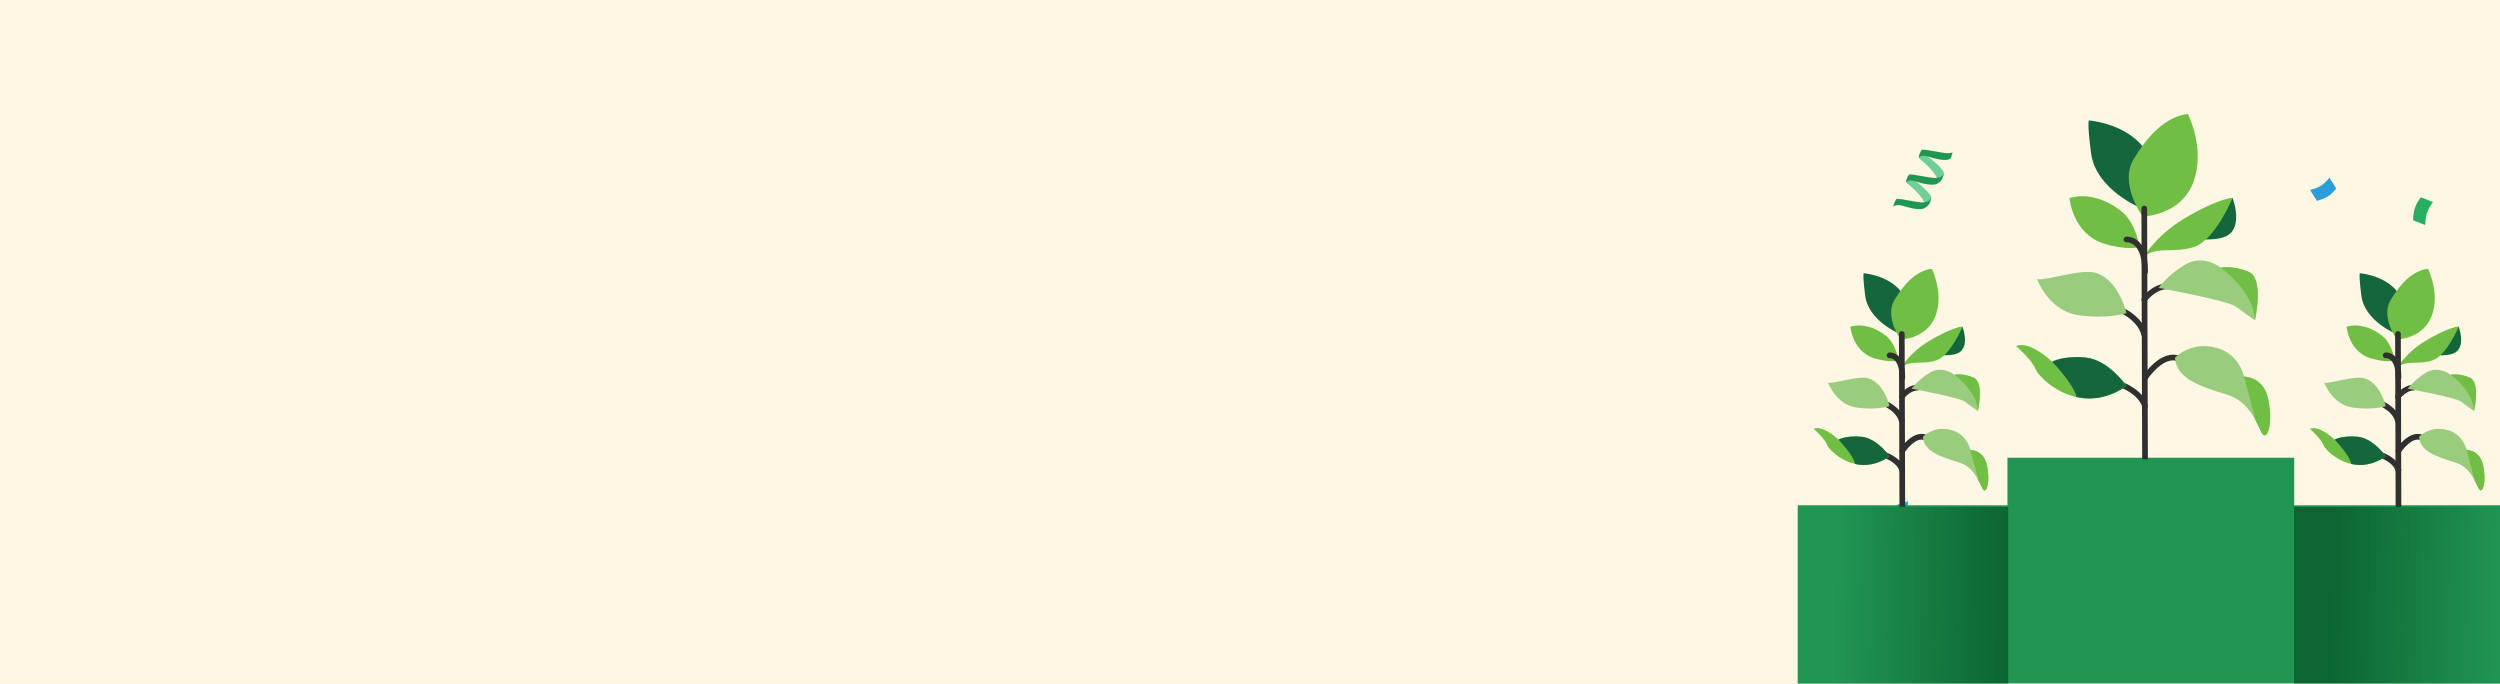
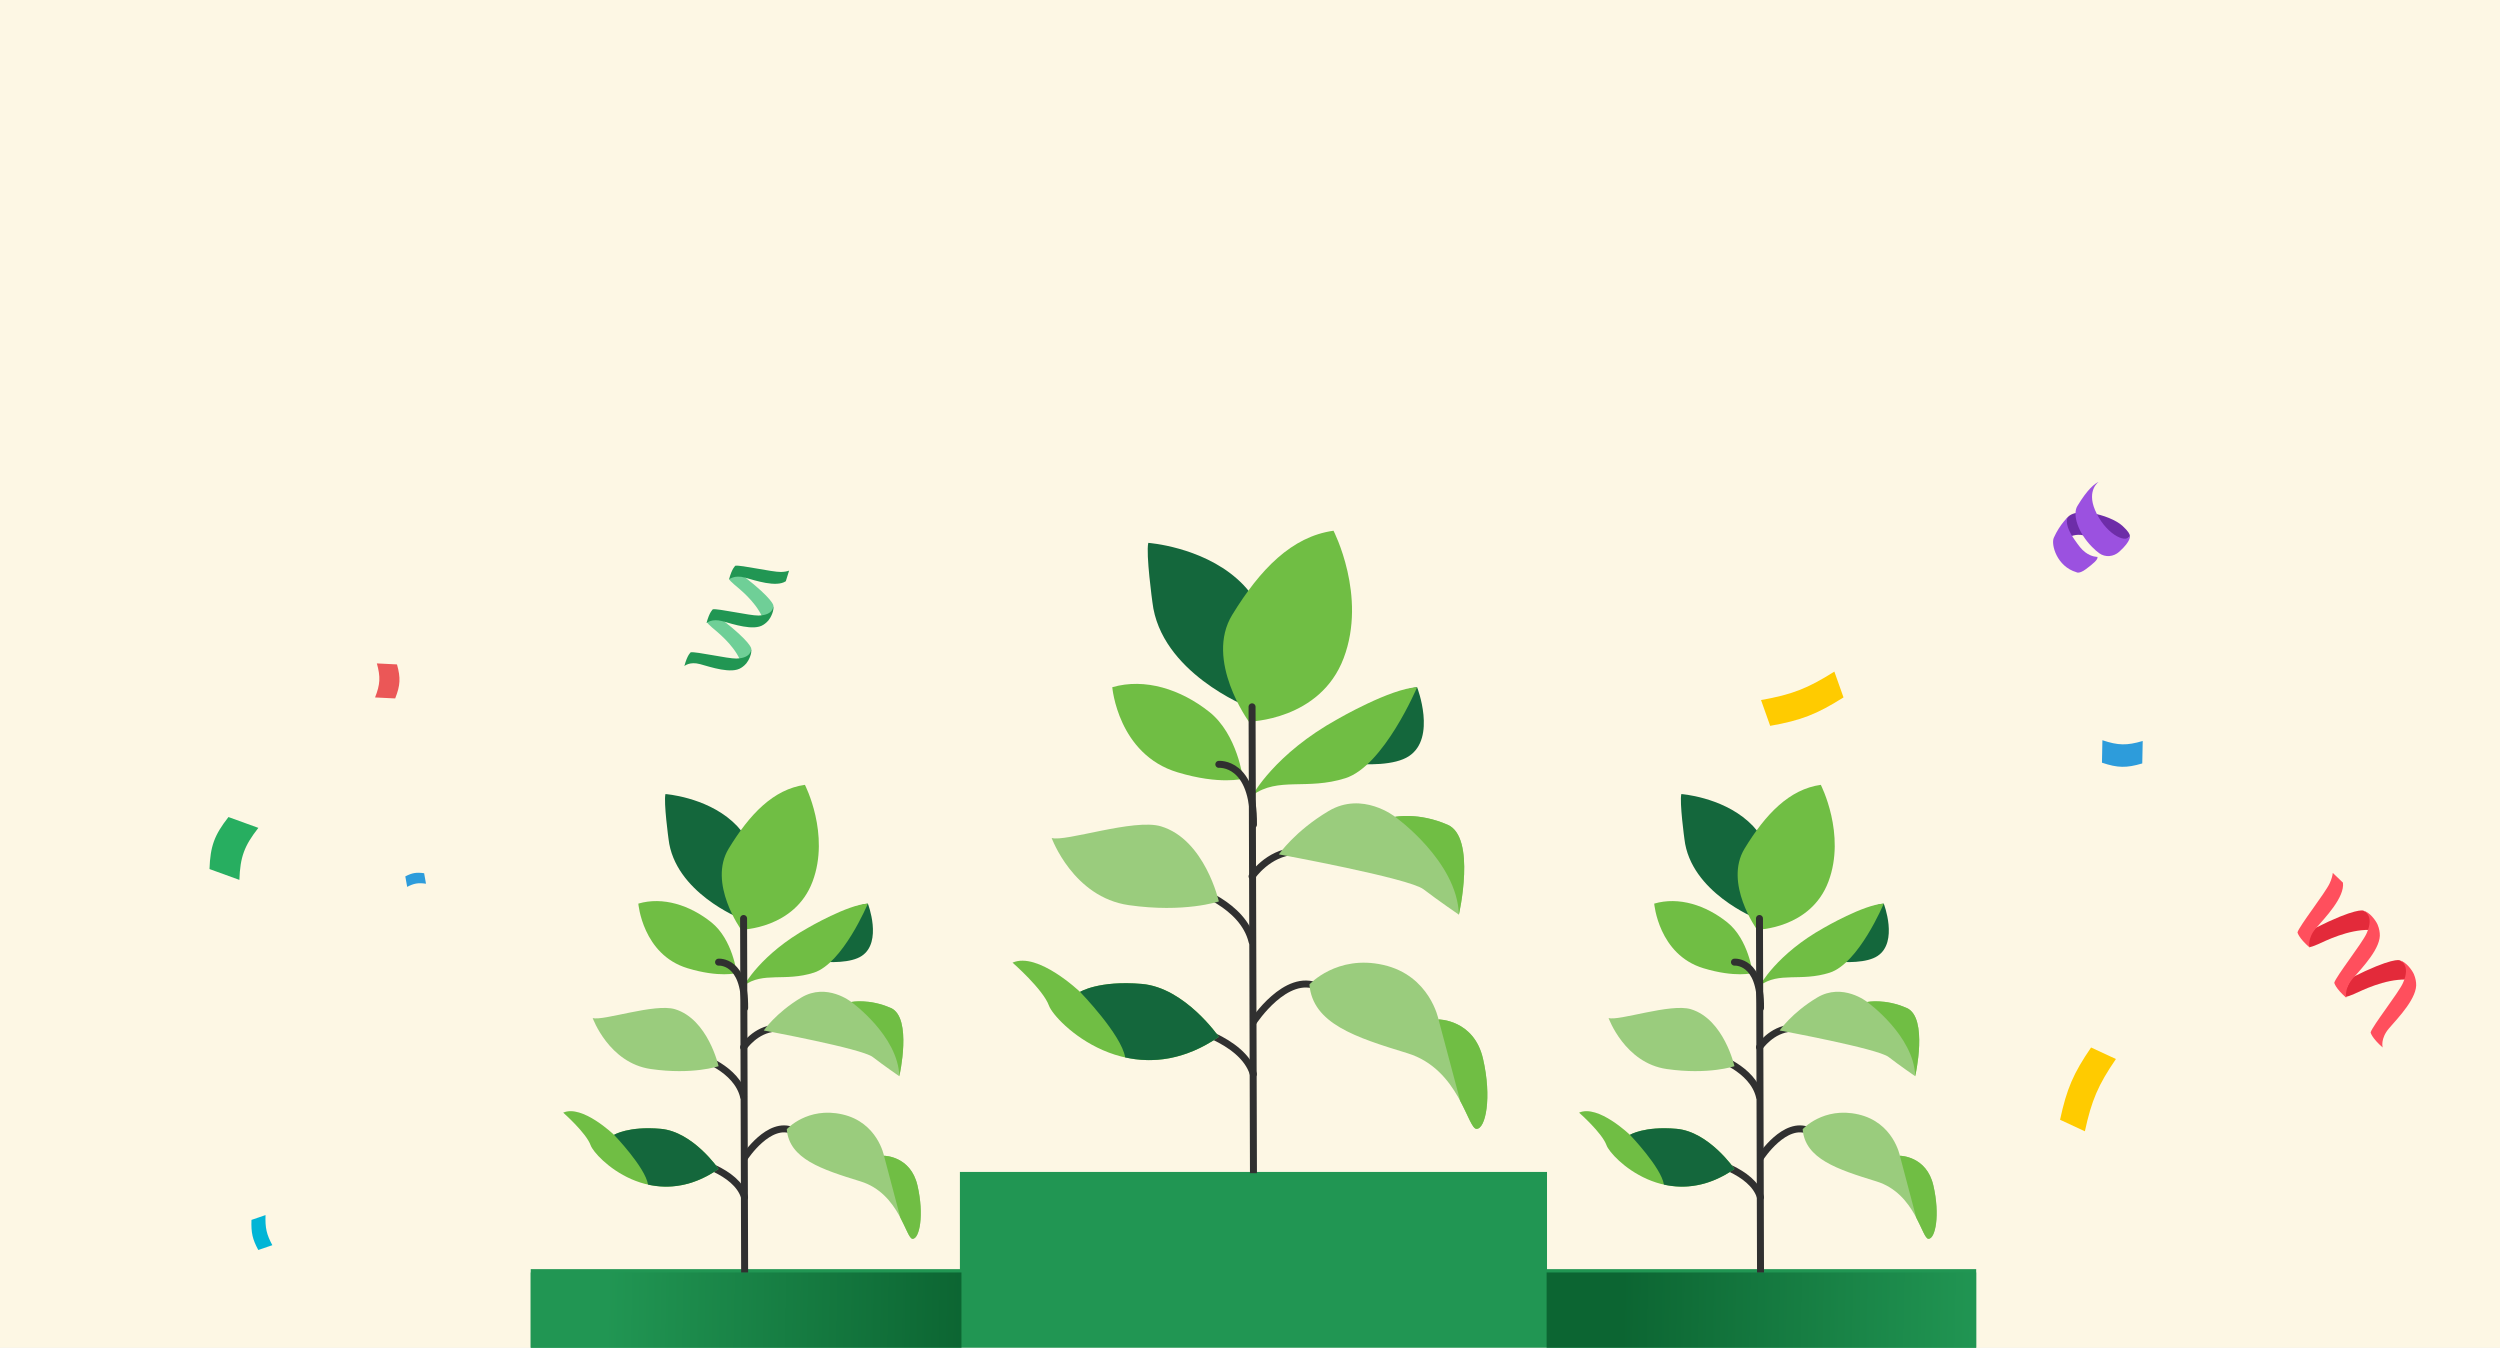
- <svg xmlns="http://www.w3.org/2000/svg" width="439" height="120" viewBox="0 0 439 120" fill="none">
-   <g clip-path="url(#clip0_3344_1303)">
-     <rect width="439" height="120" fill="white" />
-     <rect width="439" height="120" fill="#F2C94C" fill-opacity="0.15" />
-     <path d="M335.024 88C334.961 89.851 335.168 90.767 336 92.311C335.194 92.586 334.792 92.724 333.986 92.999C333.155 91.456 332.947 90.539 333.011 88.689C333.816 88.413 334.219 88.275 335.024 88Z" fill="#01B5D6" />
-     <g clip-path="url(#clip1_3344_1303)">
-       <path d="M337.972 35.652C337.972 35.652 339.135 35.812 339.095 34.527C339.095 34.527 339.044 33.888 336.214 31.687L334.831 31.674L334.678 31.925C334.642 31.833 334.631 31.964 335.174 32.432C335.676 32.865 337.249 34.074 337.972 35.652V35.652Z" fill="#6FCF97" />
-       <path d="M333.062 34.924C333.062 34.924 332.721 35.172 332.426 36.301C332.426 36.301 332.948 35.813 334.004 36.106C335.06 36.4 337.141 37.107 338.096 36.473C338.096 36.473 338.377 36.31 338.613 36.029C338.837 35.761 339.206 35.046 339.095 34.527C339.095 34.527 339.224 35.513 337.608 35.546C336.762 35.564 333.582 34.831 333.062 34.923V34.924Z" fill="#219653" />
-       <path d="M340.183 31.359C340.183 31.359 341.346 31.519 341.305 30.234C341.305 30.234 341.255 29.596 338.424 27.394L337.43 27.164L336.888 27.632C336.852 27.54 336.841 27.671 337.384 28.139C337.887 28.572 339.459 29.781 340.183 31.359Z" fill="#6FCF97" />
-       <path d="M335.272 30.631C335.272 30.631 334.931 30.879 334.636 32.008C334.636 32.008 335.158 31.52 336.215 31.813C337.27 32.107 339.351 32.814 340.306 32.179C340.306 32.179 340.587 32.017 340.823 31.735C341.047 31.468 341.417 30.752 341.305 30.233C341.305 30.233 341.434 31.22 339.818 31.253C338.971 31.27 335.791 30.538 335.271 30.631L335.272 30.631Z" fill="#219653" />
-       <path d="M337.518 26.281C337.518 26.281 337.177 26.529 336.882 27.658C336.882 27.658 337.404 27.17 338.46 27.463C339.516 27.757 341.597 28.464 342.552 27.83L342.881 26.77C342.677 26.845 342.41 26.897 342.064 26.904C341.217 26.921 338.037 26.189 337.518 26.281Z" fill="#219653" />
+ <svg xmlns="http://www.w3.org/2000/svg" width="358" height="193" viewBox="0 0 358 193" fill="none">
+   <g clip-path="url(#clip0_3349_1303)">
+     <rect width="358" height="193" fill="white" />
+     <rect width="358" height="193" fill="#F2C94C" fill-opacity="0.15" />
+     <g clip-path="url(#clip1_3349_1303)">
+       <path d="M344.553 140.27C344.553 140.27 345.736 138.466 343.62 137.504C343.62 137.504 342.545 137.077 336.727 140.013L335.609 142.299L335.893 142.754C335.716 142.74 335.919 142.864 337.109 142.337C338.21 141.85 341.42 140.207 344.553 140.27Z" fill="#E32A3A" />
+       <path d="M339.471 147.842C339.471 147.842 339.602 148.606 341.199 150C341.199 150 340.822 148.742 342.137 147.224C343.452 145.706 346.252 142.816 345.982 140.722C345.982 140.722 345.94 140.125 345.672 139.509C345.417 138.923 344.55 137.736 343.62 137.504C343.62 137.504 345.322 138.079 344.092 140.791C343.447 142.21 339.734 146.905 339.471 147.842Z" fill="#FF4F5D" />
+       <path d="M339.35 133.159C339.35 133.159 340.533 131.356 338.418 130.394C338.418 130.394 337.343 129.966 331.524 132.903L330.362 134.37L330.69 135.644C330.514 135.63 330.716 135.754 331.906 135.227C333.008 134.74 336.217 133.098 339.35 133.16V133.159Z" fill="#E32A3A" />
+       <path d="M334.268 140.731C334.268 140.731 334.398 141.495 335.995 142.889C335.995 142.889 335.618 141.631 336.934 140.113C338.248 138.594 341.048 135.705 340.778 133.611C340.778 133.611 340.737 133.014 340.469 132.398C340.214 131.812 339.347 130.624 338.417 130.393C338.417 130.393 340.119 130.968 338.888 133.679C338.244 135.099 334.531 139.794 334.267 140.731H334.268Z" fill="#FF4F5D" />
+       <path d="M329 133.516C329 133.516 329.131 134.281 330.728 135.675C330.728 135.675 330.351 134.417 331.666 132.898C332.981 131.38 335.781 128.49 335.511 126.396L334.054 125C334.015 125.4 333.886 125.883 333.622 126.465C332.977 127.884 329.264 132.579 329 133.516Z" fill="#FF4F5D" />
    </g>
-     <path d="M427.22 35.48C426.213 36.883 425.926 37.74 425.868 39.517C425.016 39.178 424.591 39.011 423.738 38.675C423.796 36.898 424.083 36.041 425.09 34.638C425.94 34.977 426.371 35.144 427.223 35.48H427.22Z" fill="#27AE60" />
-     <path d="M405.654 33.361C407.259 32.937 407.983 32.482 409.057 31.216C409.535 31.975 409.773 32.355 410.251 33.114C409.178 34.381 408.452 34.837 406.846 35.26C406.369 34.5 406.131 34.12 405.652 33.362L405.654 33.361Z" fill="#2D9CDB" />
-     <g clip-path="url(#clip2_3344_1303)">
-       <path d="M402.861 88.724V80.382H352.507V88.724H315.697V123.077H356.779H357.506H397.862H398.588H439.67V88.724H402.861Z" fill="#219653" />
-       <path d="M352.64 89.007H315.697V123.859H352.64V89.007Z" fill="url(#paint0_linear_3344_1303)" />
-       <path d="M439.77 89.007H402.827V123.859H439.77V89.007Z" fill="url(#paint1_linear_3344_1303)" />
+     <g clip-path="url(#clip2_3349_1303)">
+       <path d="M295.759 77.293C295.759 77.293 297.504 75.561 300.126 77.513C302.748 79.465 303.833 78.48 303.833 78.48L304.753 77.012C304.753 77.012 305.675 76.893 303.922 75.291C302.167 73.688 296.402 72.214 295.782 74.671C294.949 77.969 295.76 77.294 295.76 77.294L295.759 77.293Z" fill="#6D2DA8" />
+       <path d="M296.212 73.957C296.212 73.957 294.982 75.038 294.104 77.008C293.676 77.968 294.541 81.124 297.342 81.94C297.342 81.94 297.711 82.242 298.719 81.489C299.728 80.737 300.483 80.108 300.355 79.745C300.355 79.745 299.512 79.776 298.608 79.082C298.038 78.645 297.737 78.231 297.003 77.181C295.816 75.484 295.813 74.307 296.211 73.956L296.212 73.957Z" fill="#9B51E0" />
+       <path d="M304.987 76.755C304.987 76.755 305.244 77.412 303.479 79.008C302.667 79.742 301.473 79.856 300.595 79.212C300.292 78.989 299.948 78.694 299.569 78.308C297.57 76.276 296.74 73.692 297.475 72.471C298.967 69.989 299.99 69.243 300.536 69C300.536 69 298.801 70.154 300.001 73.022C301.369 76.292 304.359 77.949 304.987 76.755Z" fill="#9B51E0" />
    </g>
-     <g clip-path="url(#clip3_3344_1303)">
-       <path d="M370.996 53.793C370.996 53.793 375.695 55.259 376.533 58.785" stroke="#303030" stroke-linecap="round" stroke-linejoin="round" />
-       <path d="M381.132 41.281C381.132 41.281 388.65 43.011 391.267 41.281C393.885 39.552 392.041 34.776 392.041 34.776C392.041 34.776 390.78 34.736 386.749 37.02C382.718 39.305 381.136 41.281 381.136 41.281H381.132Z" fill="#14673C" />
-       <path d="M376.13 36.621C376.13 36.621 367.927 33.378 367.17 26.737C367.17 26.737 366.546 22.192 366.783 21.146C366.783 21.146 371.7 21.498 375.123 24.541C378.546 27.584 378.747 31.777 376.13 36.621Z" fill="#14673C" />
-       <path d="M376.231 38.019C376.231 38.019 372.055 32.228 374.672 27.935C377.29 23.642 380.258 20.551 384.184 20C384.184 20 387.353 26.142 385.138 32.028C382.923 37.915 376.231 38.019 376.231 38.019Z" fill="#70BE44" />
-       <path d="M376.585 44.959C376.585 44.959 378.647 41.066 384.587 37.771C384.587 37.771 389.568 34.876 392.036 34.776C392.036 34.776 388.915 42.212 385.291 43.362C381.667 44.512 379.001 43.21 376.585 44.959Z" fill="#70BE44" />
-       <path d="M375.679 43.41C375.679 43.41 375.176 39.221 372.51 37.096C369.844 34.971 366.469 33.873 363.401 34.772C363.401 34.772 363.932 41.114 369.542 42.807C373.517 44.009 375.683 43.406 375.683 43.406L375.679 43.41Z" fill="#70BE44" />
-       <path d="M373.412 54.991C373.412 54.991 372.103 49.153 367.976 47.903C365.447 47.14 358.967 49.4 357.707 49.001C357.707 49.001 359.72 54.592 364.955 55.343C370.19 56.093 373.412 54.991 373.412 54.991Z" fill="#9ACC7D" />
-       <path d="M376.666 81.134L376.533 36.621" stroke="#303030" stroke-linecap="round" stroke-linejoin="round" />
-       <path d="M373.412 42.052C373.412 42.052 376.738 41.764 376.666 47.747" stroke="#303030" stroke-linecap="round" stroke-linejoin="round" />
-       <path d="M376.67 66.341C376.67 66.341 379.726 61.648 382.746 63.046" stroke="#303030" stroke-linecap="round" stroke-linejoin="round" />
-       <path d="M376.533 52.627C376.533 52.627 378.043 50.391 380.527 50.263" stroke="#303030" stroke-linecap="round" stroke-linejoin="round" />
-       <path d="M379.05 50.55C379.05 50.55 391.279 52.795 392.641 53.845C394.002 54.895 395.963 56.241 395.963 56.241C395.963 56.241 397.622 48.953 394.908 47.755C392.194 46.557 389.975 47.004 389.975 47.004C389.975 47.004 386.906 44.56 383.733 46.453C380.56 48.346 379.054 50.546 379.054 50.546L379.05 50.55Z" fill="#9ACC7D" />
-       <path d="M394.908 47.755C392.189 46.557 389.975 47.004 389.975 47.004C389.975 47.004 395.814 51.197 395.963 56.237C395.963 56.237 397.622 48.949 394.908 47.751V47.755Z" fill="#70BE44" />
-       <path d="M381.921 62.831C381.921 62.831 384.486 59.987 388.867 60.986C393.249 61.984 394.05 66.129 394.05 66.129C394.05 66.129 397.372 66.129 398.226 69.823C399.08 73.517 398.476 76.46 397.622 76.46C396.768 76.46 396.011 70.822 391.131 69.32C386.25 67.818 382.223 66.525 381.921 62.831Z" fill="#9ACC7D" />
-       <path d="M396.092 73.824C396.857 75.262 397.231 76.46 397.622 76.46C398.476 76.46 399.08 73.513 398.226 69.823C397.372 66.133 394.05 66.129 394.05 66.129L396.092 73.828V73.824Z" fill="#70BE44" />
-       <path d="M370.057 66.708C370.057 66.708 375.663 67.954 376.654 71.293" stroke="#303030" stroke-linecap="round" stroke-linejoin="round" />
-       <path d="M373.412 67.77C373.412 67.77 370.231 63.13 366.184 62.778C362.137 62.427 360.373 63.529 360.373 63.529C360.373 63.529 356.398 59.711 354.03 60.77C354.03 60.77 356.897 63.278 357.453 64.827C358.009 66.376 365.104 73.513 373.408 67.774L373.412 67.77Z" fill="#70BE44" />
-       <path d="M373.412 67.77C373.412 67.77 370.231 63.13 366.183 62.778C362.136 62.427 360.373 63.529 360.373 63.529C360.373 63.529 364.271 67.567 364.613 69.715C367.158 70.282 370.194 69.999 373.412 67.774V67.77Z" fill="#14673C" />
+     <g clip-path="url(#clip3_3349_1303)">
+       <path d="M303 151.651C300.46 155.357 299.514 157.561 298.555 162C297.132 161.341 296.422 161.011 294.999 160.35C295.958 155.909 296.905 153.707 299.443 150C300.866 150.662 301.577 150.992 303 151.651Z" fill="#FFCB00" />
    </g>
-     <g clip-path="url(#clip4_3344_1303)">
-       <path d="M417.276 70.49C417.276 70.49 420.507 71.501 421.083 73.933" stroke="#303030" stroke-linecap="round" stroke-linejoin="round" />
-       <path d="M424.244 61.861C424.244 61.861 429.413 63.054 431.213 61.861C433.012 60.669 431.744 57.375 431.744 57.375C431.744 57.375 430.878 57.347 428.106 58.923C425.335 60.498 424.247 61.861 424.247 61.861H424.244Z" fill="#14673C" />
-       <path d="M420.806 58.647C420.806 58.647 415.166 56.411 414.646 51.831C414.646 51.831 414.217 48.697 414.38 47.975C414.38 47.975 417.76 48.218 420.114 50.316C422.467 52.415 422.605 55.307 420.806 58.647Z" fill="#14673C" />
-       <path d="M420.875 59.611C420.875 59.611 418.004 55.618 419.804 52.657C421.603 49.696 423.644 47.565 426.343 47.185C426.343 47.185 428.522 51.42 426.999 55.48C425.476 59.54 420.875 59.611 420.875 59.611Z" fill="#70BE44" />
-       <path d="M421.119 64.398C421.119 64.398 422.536 61.713 426.62 59.441C426.62 59.441 430.044 57.444 431.741 57.375C431.741 57.375 429.596 62.503 427.104 63.296C424.613 64.09 422.78 63.192 421.119 64.398Z" fill="#70BE44" />
-       <path d="M420.496 63.33C420.496 63.33 420.15 60.44 418.317 58.975C416.484 57.51 414.164 56.753 412.055 57.372C412.055 57.372 412.42 61.746 416.277 62.914C419.009 63.743 420.499 63.327 420.499 63.327L420.496 63.33Z" fill="#70BE44" />
-       <path d="M418.937 71.316C418.937 71.316 418.037 67.29 415.2 66.428C413.461 65.902 409.006 67.46 408.14 67.185C408.14 67.185 409.524 71.041 413.123 71.559C416.722 72.076 418.937 71.316 418.937 71.316Z" fill="#9ACC7D" />
-       <path d="M421.174 89.346L421.083 58.647" stroke="#303030" stroke-linecap="round" stroke-linejoin="round" />
-       <path d="M418.937 62.393C418.937 62.393 421.224 62.195 421.174 66.32" stroke="#303030" stroke-linecap="round" stroke-linejoin="round" />
-       <path d="M421.177 79.144C421.177 79.144 423.278 75.907 425.354 76.871" stroke="#303030" stroke-linecap="round" stroke-linejoin="round" />
-       <path d="M421.083 69.686C421.083 69.686 422.121 68.144 423.829 68.055" stroke="#303030" stroke-linecap="round" stroke-linejoin="round" />
-       <path d="M422.813 68.254C422.813 68.254 431.221 69.802 432.157 70.526C433.093 71.25 434.441 72.178 434.441 72.178C434.441 72.178 435.581 67.152 433.715 66.326C431.849 65.499 430.324 65.808 430.324 65.808C430.324 65.808 428.214 64.122 426.033 65.428C423.851 66.733 422.816 68.251 422.816 68.251L422.813 68.254Z" fill="#9ACC7D" />
-       <path d="M433.715 66.326C431.847 65.5 430.324 65.808 430.324 65.808C430.324 65.808 434.338 68.7 434.441 72.176C434.441 72.176 435.581 67.149 433.715 66.323V66.326Z" fill="#70BE44" />
-       <path d="M424.787 76.723C424.787 76.723 426.551 74.762 429.563 75.45C432.575 76.139 433.126 78.998 433.126 78.998C433.126 78.998 435.41 78.998 435.997 81.545C436.584 84.093 436.169 86.123 435.582 86.123C434.995 86.123 434.474 82.234 431.119 81.198C427.763 80.163 424.995 79.27 424.787 76.723Z" fill="#9ACC7D" />
-       <path d="M434.529 84.305C435.055 85.296 435.313 86.123 435.581 86.123C436.168 86.123 436.584 84.09 435.997 81.545C435.41 79 433.126 78.998 433.126 78.998L434.529 84.308V84.305Z" fill="#70BE44" />
-       <path d="M416.631 79.397C416.631 79.397 420.485 80.256 421.166 82.559" stroke="#303030" stroke-linecap="round" stroke-linejoin="round" />
-       <path d="M418.937 80.13C418.937 80.13 416.75 76.929 413.968 76.687C411.185 76.445 409.973 77.205 409.973 77.205C409.973 77.205 407.24 74.572 405.612 75.302C405.612 75.302 407.583 77.031 407.966 78.1C408.348 79.168 413.226 84.09 418.934 80.132L418.937 80.13Z" fill="#70BE44" />
-       <path d="M418.937 80.129C418.937 80.129 416.75 76.929 413.968 76.687C411.185 76.445 409.973 77.205 409.973 77.205C409.973 77.205 412.653 79.989 412.888 81.471C414.638 81.862 416.725 81.666 418.937 80.132V80.129Z" fill="#14673C" />
+     <g clip-path="url(#clip4_3349_1303)">
+       <path d="M252.179 100.246C256.603 99.465 258.839 98.598 262.68 96.173C263.205 97.651 263.467 98.39 263.992 99.868C260.149 102.292 257.915 103.158 253.49 103.942C252.967 102.462 252.705 101.724 252.179 100.246Z" fill="#FFCB00" />
    </g>
-     <g clip-path="url(#clip5_3344_1303)">
-       <path d="M330.146 70.49C330.146 70.49 333.377 71.501 333.953 73.933" stroke="#303030" stroke-linecap="round" stroke-linejoin="round" />
-       <path d="M337.115 61.861C337.115 61.861 342.284 63.054 344.083 61.861C345.883 60.669 344.615 57.375 344.615 57.375C344.615 57.375 343.748 57.347 340.977 58.923C338.206 60.498 337.118 61.861 337.118 61.861H337.115Z" fill="#14673C" />
-       <path d="M333.676 58.647C333.676 58.647 328.037 56.411 327.516 51.831C327.516 51.831 327.087 48.697 327.25 47.975C327.25 47.975 330.631 48.218 332.984 50.316C335.337 52.415 335.476 55.307 333.676 58.647Z" fill="#14673C" />
-       <path d="M333.745 59.611C333.745 59.611 330.874 55.618 332.674 52.657C334.473 49.696 336.514 47.565 339.213 47.185C339.213 47.185 341.392 51.42 339.869 55.48C338.347 59.54 333.745 59.611 333.745 59.611Z" fill="#70BE44" />
-       <path d="M333.989 64.398C333.989 64.398 335.406 61.713 339.49 59.441C339.49 59.441 342.915 57.444 344.612 57.375C344.612 57.375 342.466 62.503 339.975 63.296C337.483 64.09 335.65 63.192 333.989 64.398Z" fill="#70BE44" />
-       <path d="M333.366 63.33C333.366 63.33 333.02 60.44 331.187 58.975C329.355 57.51 327.035 56.753 324.925 57.372C324.925 57.372 325.29 61.746 329.147 62.914C331.88 63.743 333.369 63.327 333.369 63.327L333.366 63.33Z" fill="#70BE44" />
-       <path d="M331.808 71.316C331.808 71.316 330.908 67.29 328.07 66.428C326.331 65.902 321.877 67.46 321.01 67.185C321.01 67.185 322.395 71.041 325.994 71.559C329.593 72.076 331.808 71.316 331.808 71.316Z" fill="#9ACC7D" />
-       <path d="M334.044 89.346L333.953 58.647" stroke="#303030" stroke-linecap="round" stroke-linejoin="round" />
-       <path d="M331.808 62.393C331.808 62.393 334.094 62.195 334.045 66.32" stroke="#303030" stroke-linecap="round" stroke-linejoin="round" />
-       <path d="M334.047 79.144C334.047 79.144 336.148 75.907 338.225 76.871" stroke="#303030" stroke-linecap="round" stroke-linejoin="round" />
-       <path d="M333.953 69.686C333.953 69.686 334.991 68.144 336.7 68.055" stroke="#303030" stroke-linecap="round" stroke-linejoin="round" />
-       <path d="M335.683 68.254C335.683 68.254 344.091 69.802 345.027 70.526C345.963 71.25 347.311 72.178 347.311 72.178C347.311 72.178 348.452 67.152 346.586 66.326C344.72 65.499 343.194 65.808 343.194 65.808C343.194 65.808 341.085 64.122 338.903 65.428C336.722 66.733 335.686 68.251 335.686 68.251L335.683 68.254Z" fill="#9ACC7D" />
-       <path d="M346.586 66.326C344.717 65.5 343.194 65.808 343.194 65.808C343.194 65.808 347.209 68.7 347.311 72.176C347.311 72.176 348.452 67.149 346.586 66.323V66.326Z" fill="#70BE44" />
-       <path d="M337.657 76.723C337.657 76.723 339.421 74.762 342.433 75.45C345.445 76.139 345.996 78.998 345.996 78.998C345.996 78.998 348.28 78.998 348.867 81.545C349.454 84.093 349.039 86.123 348.452 86.123C347.865 86.123 347.345 82.234 343.989 81.198C340.634 80.163 337.865 79.27 337.657 76.723Z" fill="#9ACC7D" />
-       <path d="M347.4 84.305C347.926 85.296 348.183 86.123 348.452 86.123C349.039 86.123 349.454 84.09 348.867 81.545C348.28 79 345.996 78.998 345.996 78.998L347.4 84.308V84.305Z" fill="#70BE44" />
-       <path d="M329.501 79.397C329.501 79.397 333.355 80.256 334.036 82.559" stroke="#303030" stroke-linecap="round" stroke-linejoin="round" />
-       <path d="M331.808 80.13C331.808 80.13 329.62 76.929 326.838 76.687C324.056 76.445 322.843 77.205 322.843 77.205C322.843 77.205 320.111 74.572 318.483 75.302C318.483 75.302 320.454 77.031 320.836 78.1C321.218 79.168 326.096 84.09 331.805 80.132L331.808 80.13Z" fill="#70BE44" />
-       <path d="M331.808 80.129C331.808 80.129 329.62 76.929 326.838 76.687C324.056 76.445 322.843 77.205 322.843 77.205C322.843 77.205 325.523 79.989 325.758 81.471C327.508 81.862 329.595 81.666 331.808 80.132V80.129Z" fill="#14673C" />
+     <g clip-path="url(#clip5_3349_1303)">
+       <path d="M221.532 181.744V167.817H137.459V181.744H76V239.101H144.593H145.805H213.185H214.398H282.99V181.744H221.532Z" fill="#219653" />
+       <path d="M137.681 182.216H76V240.406H137.681V182.216Z" fill="url(#paint0_linear_3349_1303)" />
+       <path d="M283.157 182.216H221.475V240.406H283.157V182.216Z" fill="url(#paint1_linear_3349_1303)" />
    </g>
+     <g clip-path="url(#clip6_3349_1303)">
+       <path d="M170.854 127.267C170.854 127.267 178.018 129.491 179.295 134.84" stroke="#303030" stroke-linecap="round" stroke-linejoin="round" />
+       <path d="M186.305 108.286C186.305 108.286 197.765 110.909 201.755 108.286C205.745 105.663 202.933 98.417 202.933 98.417C202.933 98.417 201.012 98.356 194.867 101.821C188.723 105.287 186.311 108.286 186.311 108.286H186.305Z" fill="#14673C" />
+       <path d="M178.681 101.215C178.681 101.215 166.177 96.296 165.023 86.221C165.023 86.221 164.072 79.326 164.434 77.739C164.434 77.739 171.929 78.272 177.146 82.888C182.364 87.505 182.671 93.867 178.681 101.215Z" fill="#14673C" />
+       <path d="M178.834 103.336C178.834 103.336 172.469 94.551 176.459 88.038C180.449 81.525 184.973 76.836 190.957 76C190.957 76 195.788 85.318 192.412 94.248C189.036 103.178 178.834 103.336 178.834 103.336Z" fill="#70BE44" />
+       <path d="M179.374 113.866C179.374 113.866 182.517 107.959 191.571 102.96C191.571 102.96 199.164 98.568 202.927 98.416C202.927 98.416 198.17 109.697 192.645 111.442C187.121 113.187 183.057 111.212 179.374 113.866Z" fill="#70BE44" />
+       <path d="M177.993 111.515C177.993 111.515 177.226 105.16 173.163 101.937C169.099 98.713 163.955 97.047 159.278 98.41C159.278 98.41 160.088 108.031 168.639 110.6C174.697 112.424 178 111.509 178 111.509L177.993 111.515Z" fill="#70BE44" />
+       <path d="M174.537 129.085C174.537 129.085 172.543 120.227 166.251 118.331C162.396 117.174 152.519 120.603 150.598 119.997C150.598 119.997 153.667 128.479 161.647 129.618C169.627 130.757 174.537 129.085 174.537 129.085Z" fill="#9ACC7D" />
+       <path d="M179.497 168.746L179.295 101.216" stroke="#303030" stroke-linecap="round" stroke-linejoin="round" />
+       <path d="M174.537 109.455C174.537 109.455 179.608 109.019 179.497 118.094" stroke="#303030" stroke-linecap="round" stroke-linejoin="round" />
+       <path d="M179.503 146.303C179.503 146.303 184.162 139.184 188.766 141.305" stroke="#303030" stroke-linecap="round" stroke-linejoin="round" />
+       <path d="M179.295 125.498C179.295 125.498 181.597 122.105 185.384 121.911" stroke="#303030" stroke-linecap="round" stroke-linejoin="round" />
+       <path d="M183.131 122.348C183.131 122.348 201.773 125.753 203.848 127.346C205.923 128.939 208.912 130.981 208.912 130.981C208.912 130.981 211.441 119.924 207.304 118.107C203.166 116.289 199.784 116.968 199.784 116.968C199.784 116.968 195.107 113.26 190.27 116.132C185.433 119.003 183.137 122.342 183.137 122.342L183.131 122.348Z" fill="#9ACC7D" />
+       <path d="M207.304 118.107C203.16 116.289 199.784 116.968 199.784 116.968C199.784 116.968 208.685 123.329 208.912 130.975C208.912 130.975 211.441 119.918 207.304 118.101V118.107Z" fill="#70BE44" />
+       <path d="M187.508 140.977C187.508 140.977 191.418 136.664 198.096 138.178C204.775 139.693 205.996 145.982 205.996 145.982C205.996 145.982 211.06 145.982 212.362 151.586C213.663 157.19 212.742 161.655 211.441 161.655C210.14 161.655 208.986 153.1 201.546 150.822C194.106 148.544 187.968 146.582 187.508 140.977Z" fill="#9ACC7D" />
+       <path d="M209.108 157.657C210.275 159.838 210.845 161.655 211.441 161.655C212.742 161.655 213.663 157.184 212.362 151.586C211.06 145.988 205.996 145.982 205.996 145.982L209.108 157.663V157.657Z" fill="#70BE44" />
+       <path d="M169.424 146.86C169.424 146.86 177.969 148.751 179.479 153.816" stroke="#303030" stroke-linecap="round" stroke-linejoin="round" />
+       <path d="M174.537 148.472C174.537 148.472 169.688 141.432 163.519 140.899C157.35 140.366 154.662 142.038 154.662 142.038C154.662 142.038 148.603 136.246 144.994 137.851C144.994 137.851 149.364 141.656 150.211 144.007C151.059 146.357 161.874 157.184 174.531 148.478L174.537 148.472Z" fill="#70BE44" />
+       <path d="M174.537 148.472C174.537 148.472 169.688 141.432 163.519 140.899C157.35 140.365 154.662 142.038 154.662 142.038C154.662 142.038 160.603 148.163 161.125 151.422C165.005 152.283 169.633 151.852 174.537 148.478V148.472Z" fill="#14673C" />
+     </g>
+     <g clip-path="url(#clip7_3349_1303)">
+       <path d="M245.6 151.3C245.6 151.3 250.994 152.988 251.956 157.048" stroke="#303030" stroke-linecap="round" stroke-linejoin="round" />
+       <path d="M257.235 136.893C257.235 136.893 265.865 138.884 268.869 136.893C271.874 134.902 269.757 129.402 269.757 129.402C269.757 129.402 268.31 129.356 263.683 131.987C259.056 134.617 257.239 136.893 257.239 136.893H257.235Z" fill="#14673C" />
+       <path d="M251.494 131.527C251.494 131.527 242.078 127.793 241.209 120.146C241.209 120.146 240.492 114.913 240.765 113.708C240.765 113.708 246.409 114.113 250.338 117.617C254.267 121.121 254.498 125.949 251.494 131.527Z" fill="#14673C" />
+       <path d="M251.609 133.136C251.609 133.136 246.816 126.469 249.82 121.525C252.825 116.582 256.232 113.023 260.739 112.388C260.739 112.388 264.376 119.461 261.834 126.239C259.292 133.017 251.609 133.136 251.609 133.136Z" fill="#70BE44" />
+       <path d="M252.016 141.128C252.016 141.128 254.383 136.645 261.201 132.851C261.201 132.851 266.919 129.517 269.752 129.402C269.752 129.402 266.17 137.965 262.01 139.289C257.849 140.613 254.789 139.114 252.016 141.128Z" fill="#70BE44" />
+       <path d="M250.976 139.344C250.976 139.344 250.398 134.52 247.338 132.074C244.278 129.628 240.404 128.363 236.882 129.398C236.882 129.398 237.492 136.7 243.931 138.65C248.494 140.034 250.98 139.34 250.98 139.34L250.976 139.344Z" fill="#70BE44" />
+       <path d="M248.374 152.679C248.374 152.679 246.871 145.956 242.133 144.517C239.23 143.639 231.793 146.242 230.346 145.782C230.346 145.782 232.657 152.22 238.666 153.084C244.676 153.949 248.374 152.679 248.374 152.679Z" fill="#9ACC7D" />
+       <path d="M252.108 182.782L251.956 131.527" stroke="#303030" stroke-linecap="round" stroke-linejoin="round" />
+       <path d="M248.374 137.781C248.374 137.781 252.192 137.45 252.108 144.338" stroke="#303030" stroke-linecap="round" stroke-linejoin="round" />
+       <path d="M252.113 165.748C252.113 165.748 255.621 160.345 259.088 161.954" stroke="#303030" stroke-linecap="round" stroke-linejoin="round" />
+       <path d="M251.956 149.957C251.956 149.957 253.689 147.382 256.541 147.235" stroke="#303030" stroke-linecap="round" stroke-linejoin="round" />
+       <path d="M254.845 147.566C254.845 147.566 268.883 150.15 270.446 151.36C272.008 152.569 274.259 154.119 274.259 154.119C274.259 154.119 276.163 145.727 273.048 144.347C269.932 142.968 267.385 143.483 267.385 143.483C267.385 143.483 263.863 140.668 260.221 142.848C256.578 145.028 254.849 147.561 254.849 147.561L254.845 147.566Z" fill="#9ACC7D" />
+       <path d="M273.048 144.347C269.928 142.968 267.385 143.483 267.385 143.483C267.385 143.483 274.088 148.311 274.259 154.114C274.259 154.114 276.163 145.722 273.048 144.342V144.347Z" fill="#70BE44" />
+       <path d="M258.141 161.706C258.141 161.706 261.085 158.432 266.114 159.582C271.144 160.731 272.063 165.504 272.063 165.504C272.063 165.504 275.877 165.504 276.857 169.758C277.837 174.011 277.143 177.4 276.163 177.4C275.184 177.4 274.315 170.908 268.712 169.179C263.11 167.45 258.487 165.96 258.141 161.706Z" fill="#9ACC7D" />
+       <path d="M274.407 174.366C275.285 176.021 275.715 177.4 276.164 177.4C277.144 177.4 277.837 174.007 276.857 169.758C275.877 165.509 272.063 165.504 272.063 165.504L274.407 174.37V174.366Z" fill="#70BE44" />
+       <path d="M244.523 166.171C244.523 166.171 250.957 167.606 252.095 171.45" stroke="#303030" stroke-linecap="round" stroke-linejoin="round" />
+       <path d="M248.373 167.394C248.373 167.394 244.722 162.051 240.076 161.646C235.431 161.242 233.406 162.511 233.406 162.511C233.406 162.511 228.844 158.115 226.126 159.333C226.126 159.333 229.417 162.221 230.055 164.005C230.693 165.79 238.837 174.007 248.369 167.399L248.373 167.394Z" fill="#70BE44" />
+       <path d="M248.374 167.394C248.374 167.394 244.722 162.051 240.076 161.646C235.431 161.242 233.406 162.511 233.406 162.511C233.406 162.511 237.881 167.16 238.274 169.634C241.195 170.287 244.68 169.96 248.374 167.399V167.394Z" fill="#14673C" />
+     </g>
+     <g clip-path="url(#clip8_3349_1303)">
+       <path d="M100.125 151.3C100.125 151.3 105.519 152.988 106.481 157.048" stroke="#303030" stroke-linecap="round" stroke-linejoin="round" />
+       <path d="M111.76 136.893C111.76 136.893 120.39 138.884 123.394 136.893C126.399 134.902 124.282 129.402 124.282 129.402C124.282 129.402 122.835 129.356 118.208 131.987C113.581 134.617 111.764 136.893 111.764 136.893H111.76Z" fill="#14673C" />
+       <path d="M106.018 131.527C106.018 131.527 96.603 127.793 95.734 120.146C95.734 120.146 95.017 114.913 95.29 113.708C95.29 113.708 100.934 114.113 104.863 117.617C108.792 121.121 109.023 125.949 106.018 131.527Z" fill="#14673C" />
+       <path d="M106.134 133.136C106.134 133.136 101.341 126.469 104.345 121.525C107.35 116.582 110.756 113.023 115.263 112.388C115.263 112.388 118.901 119.461 116.359 126.239C113.816 133.017 106.134 133.136 106.134 133.136Z" fill="#70BE44" />
+       <path d="M106.541 141.128C106.541 141.128 108.907 136.645 115.726 132.851C115.726 132.851 121.443 129.517 124.277 129.402C124.277 129.402 120.695 137.965 116.534 139.289C112.374 140.613 109.314 139.114 106.541 141.128Z" fill="#70BE44" />
+       <path d="M105.501 139.344C105.501 139.344 104.923 134.52 101.863 132.074C98.803 129.628 94.929 128.363 91.407 129.398C91.407 129.398 92.017 136.7 98.456 138.65C103.018 140.034 105.505 139.34 105.505 139.34L105.501 139.344Z" fill="#70BE44" />
+       <path d="M102.898 152.679C102.898 152.679 101.396 145.956 96.658 144.517C93.755 143.639 86.318 146.242 84.871 145.782C84.871 145.782 87.182 152.22 93.191 153.084C99.2 153.949 102.898 152.679 102.898 152.679Z" fill="#9ACC7D" />
+       <path d="M106.633 182.782L106.481 131.527" stroke="#303030" stroke-linecap="round" stroke-linejoin="round" />
+       <path d="M102.898 137.781C102.898 137.781 106.716 137.45 106.633 144.338" stroke="#303030" stroke-linecap="round" stroke-linejoin="round" />
+       <path d="M106.638 165.748C106.638 165.748 110.146 160.345 113.613 161.954" stroke="#303030" stroke-linecap="round" stroke-linejoin="round" />
+       <path d="M106.481 149.957C106.481 149.957 108.214 147.382 111.066 147.235" stroke="#303030" stroke-linecap="round" stroke-linejoin="round" />
+       <path d="M109.37 147.566C109.37 147.566 123.408 150.15 124.97 151.36C126.533 152.569 128.784 154.119 128.784 154.119C128.784 154.119 130.688 145.727 127.573 144.347C124.457 142.968 121.91 143.483 121.91 143.483C121.91 143.483 118.388 140.668 114.746 142.848C111.103 145.028 109.374 147.561 109.374 147.561L109.37 147.566Z" fill="#9ACC7D" />
+       <path d="M127.573 144.347C124.453 142.968 121.91 143.483 121.91 143.483C121.91 143.483 128.613 148.311 128.784 154.114C128.784 154.114 130.688 145.722 127.573 144.342V144.347Z" fill="#70BE44" />
+       <path d="M112.666 161.706C112.666 161.706 115.61 158.432 120.639 159.582C125.668 160.731 126.588 165.504 126.588 165.504C126.588 165.504 130.402 165.504 131.382 169.758C132.362 174.011 131.668 177.4 130.688 177.4C129.708 177.4 128.839 170.908 123.237 169.179C117.635 167.45 113.012 165.96 112.666 161.706Z" fill="#9ACC7D" />
+       <path d="M128.932 174.366C129.81 176.021 130.24 177.4 130.688 177.4C131.668 177.4 132.362 174.007 131.382 169.758C130.402 165.509 126.588 165.504 126.588 165.504L128.932 174.37V174.366Z" fill="#70BE44" />
+       <path d="M99.048 166.171C99.048 166.171 105.482 167.606 106.619 171.45" stroke="#303030" stroke-linecap="round" stroke-linejoin="round" />
+       <path d="M102.898 167.394C102.898 167.394 99.246 162.051 94.601 161.646C89.956 161.242 87.931 162.511 87.931 162.511C87.931 162.511 83.368 158.115 80.65 159.333C80.65 159.333 83.942 162.221 84.58 164.005C85.218 165.79 93.362 174.007 102.894 167.399L102.898 167.394Z" fill="#70BE44" />
+       <path d="M102.898 167.394C102.898 167.394 99.247 162.051 94.601 161.646C89.956 161.242 87.931 162.511 87.931 162.511C87.931 162.511 92.405 167.16 92.798 169.634C95.72 170.287 99.205 169.96 102.898 167.399V167.394Z" fill="#14673C" />
+     </g>
+     <g clip-path="url(#clip9_3349_1303)">
+       <path d="M105.957 94.455C105.957 94.455 107.626 94.684 107.568 92.841C107.568 92.841 107.494 91.925 103.434 88.766L101.451 88.748L101.23 89.108C101.18 88.976 101.163 89.164 101.942 89.836C102.663 90.457 104.919 92.192 105.957 94.455V94.455Z" fill="#6FCF97" />
+       <path d="M98.912 93.411C98.912 93.411 98.423 93.766 98 95.386C98 95.386 98.749 94.686 100.264 95.107C101.779 95.529 104.765 96.543 106.134 95.633C106.134 95.633 106.537 95.399 106.875 94.996C107.197 94.612 107.727 93.585 107.568 92.841C107.568 92.841 107.753 94.255 105.434 94.304C104.22 94.329 99.658 93.278 98.912 93.41V93.411Z" fill="#219653" />
+       <path d="M109.128 88.296C109.128 88.296 110.797 88.526 110.739 86.682C110.739 86.682 110.666 85.767 106.605 82.608L105.178 82.278L104.402 82.949C104.35 82.818 104.334 83.005 105.113 83.677C105.834 84.298 108.089 86.033 109.128 88.296Z" fill="#6FCF97" />
+       <path d="M102.083 87.252C102.083 87.252 101.594 87.607 101.171 89.227C101.171 89.227 101.92 88.527 103.435 88.948C104.95 89.369 107.935 90.383 109.306 89.474C109.306 89.474 109.708 89.24 110.046 88.836C110.367 88.453 110.898 87.426 110.738 86.682C110.738 86.682 110.924 88.097 108.605 88.145C107.39 88.169 102.827 87.119 102.082 87.251L102.083 87.252Z" fill="#219653" />
+       <path d="M105.305 81.011C105.305 81.011 104.815 81.368 104.393 82.986C104.393 82.986 105.142 82.287 106.657 82.708C108.172 83.129 111.157 84.144 112.527 83.234L112.999 81.713C112.706 81.821 112.324 81.894 111.827 81.905C110.613 81.93 106.05 80.88 105.305 81.011Z" fill="#219653" />
+     </g>
+     <g clip-path="url(#clip10_3349_1303)">
+       <path d="M38.024 174C37.961 175.851 38.169 176.767 39 178.311C38.194 178.586 37.792 178.724 36.987 178.999C36.155 177.456 35.947 176.539 36.011 174.689C36.816 174.413 37.219 174.275 38.024 174Z" fill="#01B5D6" />
+     </g>
+     <g clip-path="url(#clip11_3349_1303)">
+       <path d="M53.708 99.875C54.45 97.99 54.505 96.949 53.966 95C55.12 95.058 55.695 95.087 56.849 95.144C57.388 97.094 57.331 98.132 56.589 100.017C55.437 99.959 54.859 99.932 53.708 99.875Z" fill="#EB5757" />
+       <path d="M61 126.548C59.88 126.392 59.305 126.488 58.306 127C58.199 126.399 58.147 126.1 58.039 125.499C59.038 124.986 59.613 124.893 60.735 125.046C60.842 125.647 60.895 125.949 61.002 126.548H61Z" fill="#2D9CDB" />
+       <path d="M36.995 118.553C34.971 121.141 34.395 122.722 34.279 126C32.566 125.375 31.713 125.066 30 124.447C30.116 121.168 30.693 119.587 32.716 117C34.423 117.625 35.287 117.934 37 118.553H36.995Z" fill="#27AE60" />
+     </g>
+     <path d="M301.066 106C303.326 106.756 304.553 106.781 306.837 106.109C306.812 107.395 306.798 108.038 306.773 109.324C304.489 109.999 303.259 109.974 301 109.216C301.027 107.929 301.041 107.286 301.064 106H301.066Z" fill="#2D9CDB" />
  </g>
  <defs>
-     <linearGradient id="paint0_linear_3344_1303" x1="321.852" y1="106.327" x2="352.629" y2="106.975" gradientUnits="userSpaceOnUse">
+     <linearGradient id="paint0_linear_3349_1303" x1="86.277" y1="211.135" x2="137.663" y2="212.216" gradientUnits="userSpaceOnUse">
      <stop stop-color="#219653" />
      <stop offset="1" stop-color="#0C6532" />
    </linearGradient>
-     <linearGradient id="paint1_linear_3344_1303" x1="408.982" y1="106.327" x2="439.759" y2="106.975" gradientUnits="userSpaceOnUse">
+     <linearGradient id="paint1_linear_3349_1303" x1="231.752" y1="211.135" x2="283.138" y2="212.216" gradientUnits="userSpaceOnUse">
      <stop stop-color="#0C6532" />
      <stop offset="1" stop-color="#219653" />
    </linearGradient>
-     <clipPath id="clip0_3344_1303">
-       <rect width="439" height="120" fill="white" />
+     <clipPath id="clip0_3349_1303">
+       <rect width="358" height="193" fill="white" />
    </clipPath>
-     <clipPath id="clip1_3344_1303">
-       <rect width="10.456" height="10.456" fill="white" transform="translate(332.426 26.2732)" />
+     <clipPath id="clip1_3349_1303">
+       <rect width="17" height="25" fill="white" transform="translate(329 125)" />
    </clipPath>
-     <clipPath id="clip2_3344_1303">
-       <rect width="123.973" height="46.637" fill="white" transform="translate(315.697 76.8972)" />
+     <clipPath id="clip2_3349_1303">
+       <rect width="11" height="13" fill="white" transform="translate(294 69)" />
    </clipPath>
-     <clipPath id="clip3_3344_1303">
-       <rect width="44.611" height="60.642" fill="white" transform="translate(354.034 20)" />
+     <clipPath id="clip3_3349_1303">
+       <rect width="8" height="12" fill="white" transform="translate(295 150)" />
    </clipPath>
-     <clipPath id="clip4_3344_1303">
-       <rect width="30.67" height="41.822" fill="white" transform="translate(405.615 47.1846)" />
+     <clipPath id="clip4_3349_1303">
+       <rect width="8" height="12" fill="white" transform="translate(256.602 107.114) rotate(-134.442)" />
    </clipPath>
-     <clipPath id="clip5_3344_1303">
-       <rect width="30.67" height="41.822" fill="white" transform="translate(318.485 47.1846)" />
+     <clipPath id="clip5_3349_1303">
+       <rect width="206.99" height="77.867" fill="white" transform="translate(76 161.998)" />
+     </clipPath>
+     <clipPath id="clip6_3349_1303">
+       <rect width="68" height="92" fill="white" transform="translate(145 76)" />
+     </clipPath>
+     <clipPath id="clip7_3349_1303">
+       <rect width="51.207" height="69.828" fill="white" transform="translate(226.13 112.388)" />
+     </clipPath>
+     <clipPath id="clip8_3349_1303">
+       <rect width="51.207" height="69.828" fill="white" transform="translate(80.6552 112.388)" />
+     </clipPath>
+     <clipPath id="clip9_3349_1303">
+       <rect width="15" height="15" fill="white" transform="translate(98 81)" />
+     </clipPath>
+     <clipPath id="clip10_3349_1303">
+       <rect width="3" height="5" fill="white" transform="translate(36 174)" />
+     </clipPath>
+     <clipPath id="clip11_3349_1303">
+       <rect width="57" height="32" fill="white" transform="translate(4 95)" />
    </clipPath>
  </defs>
</svg>
